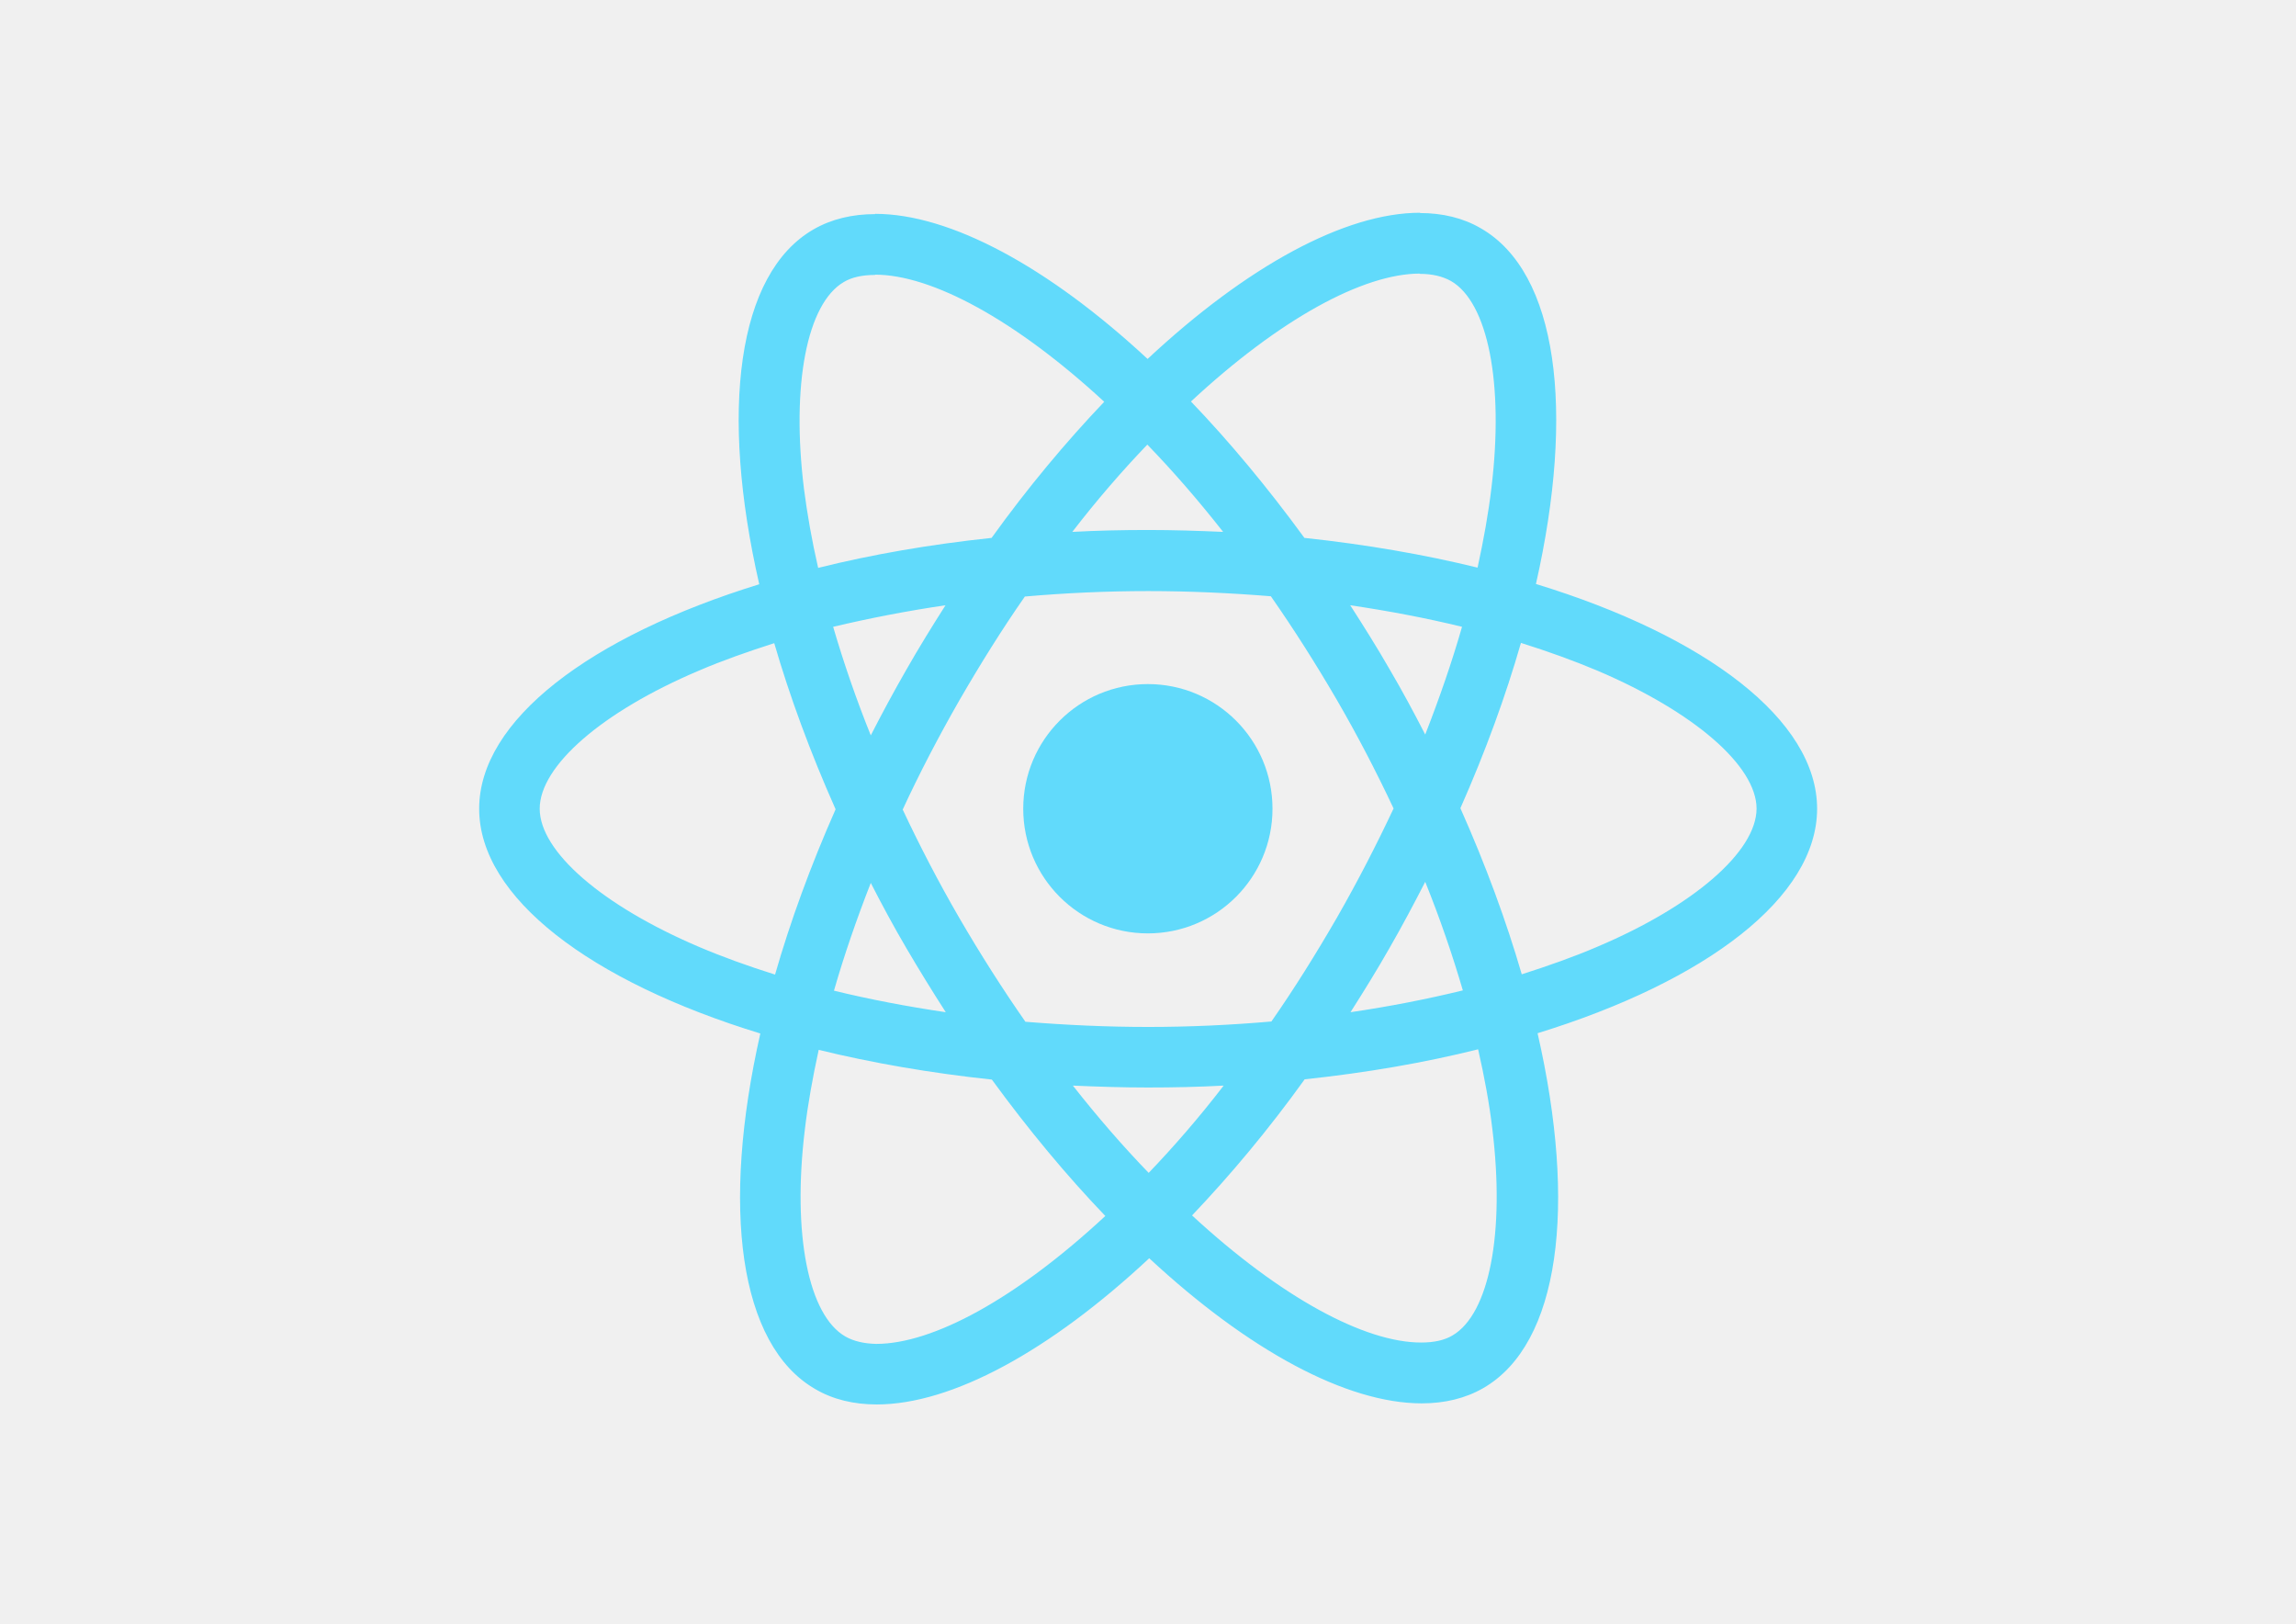
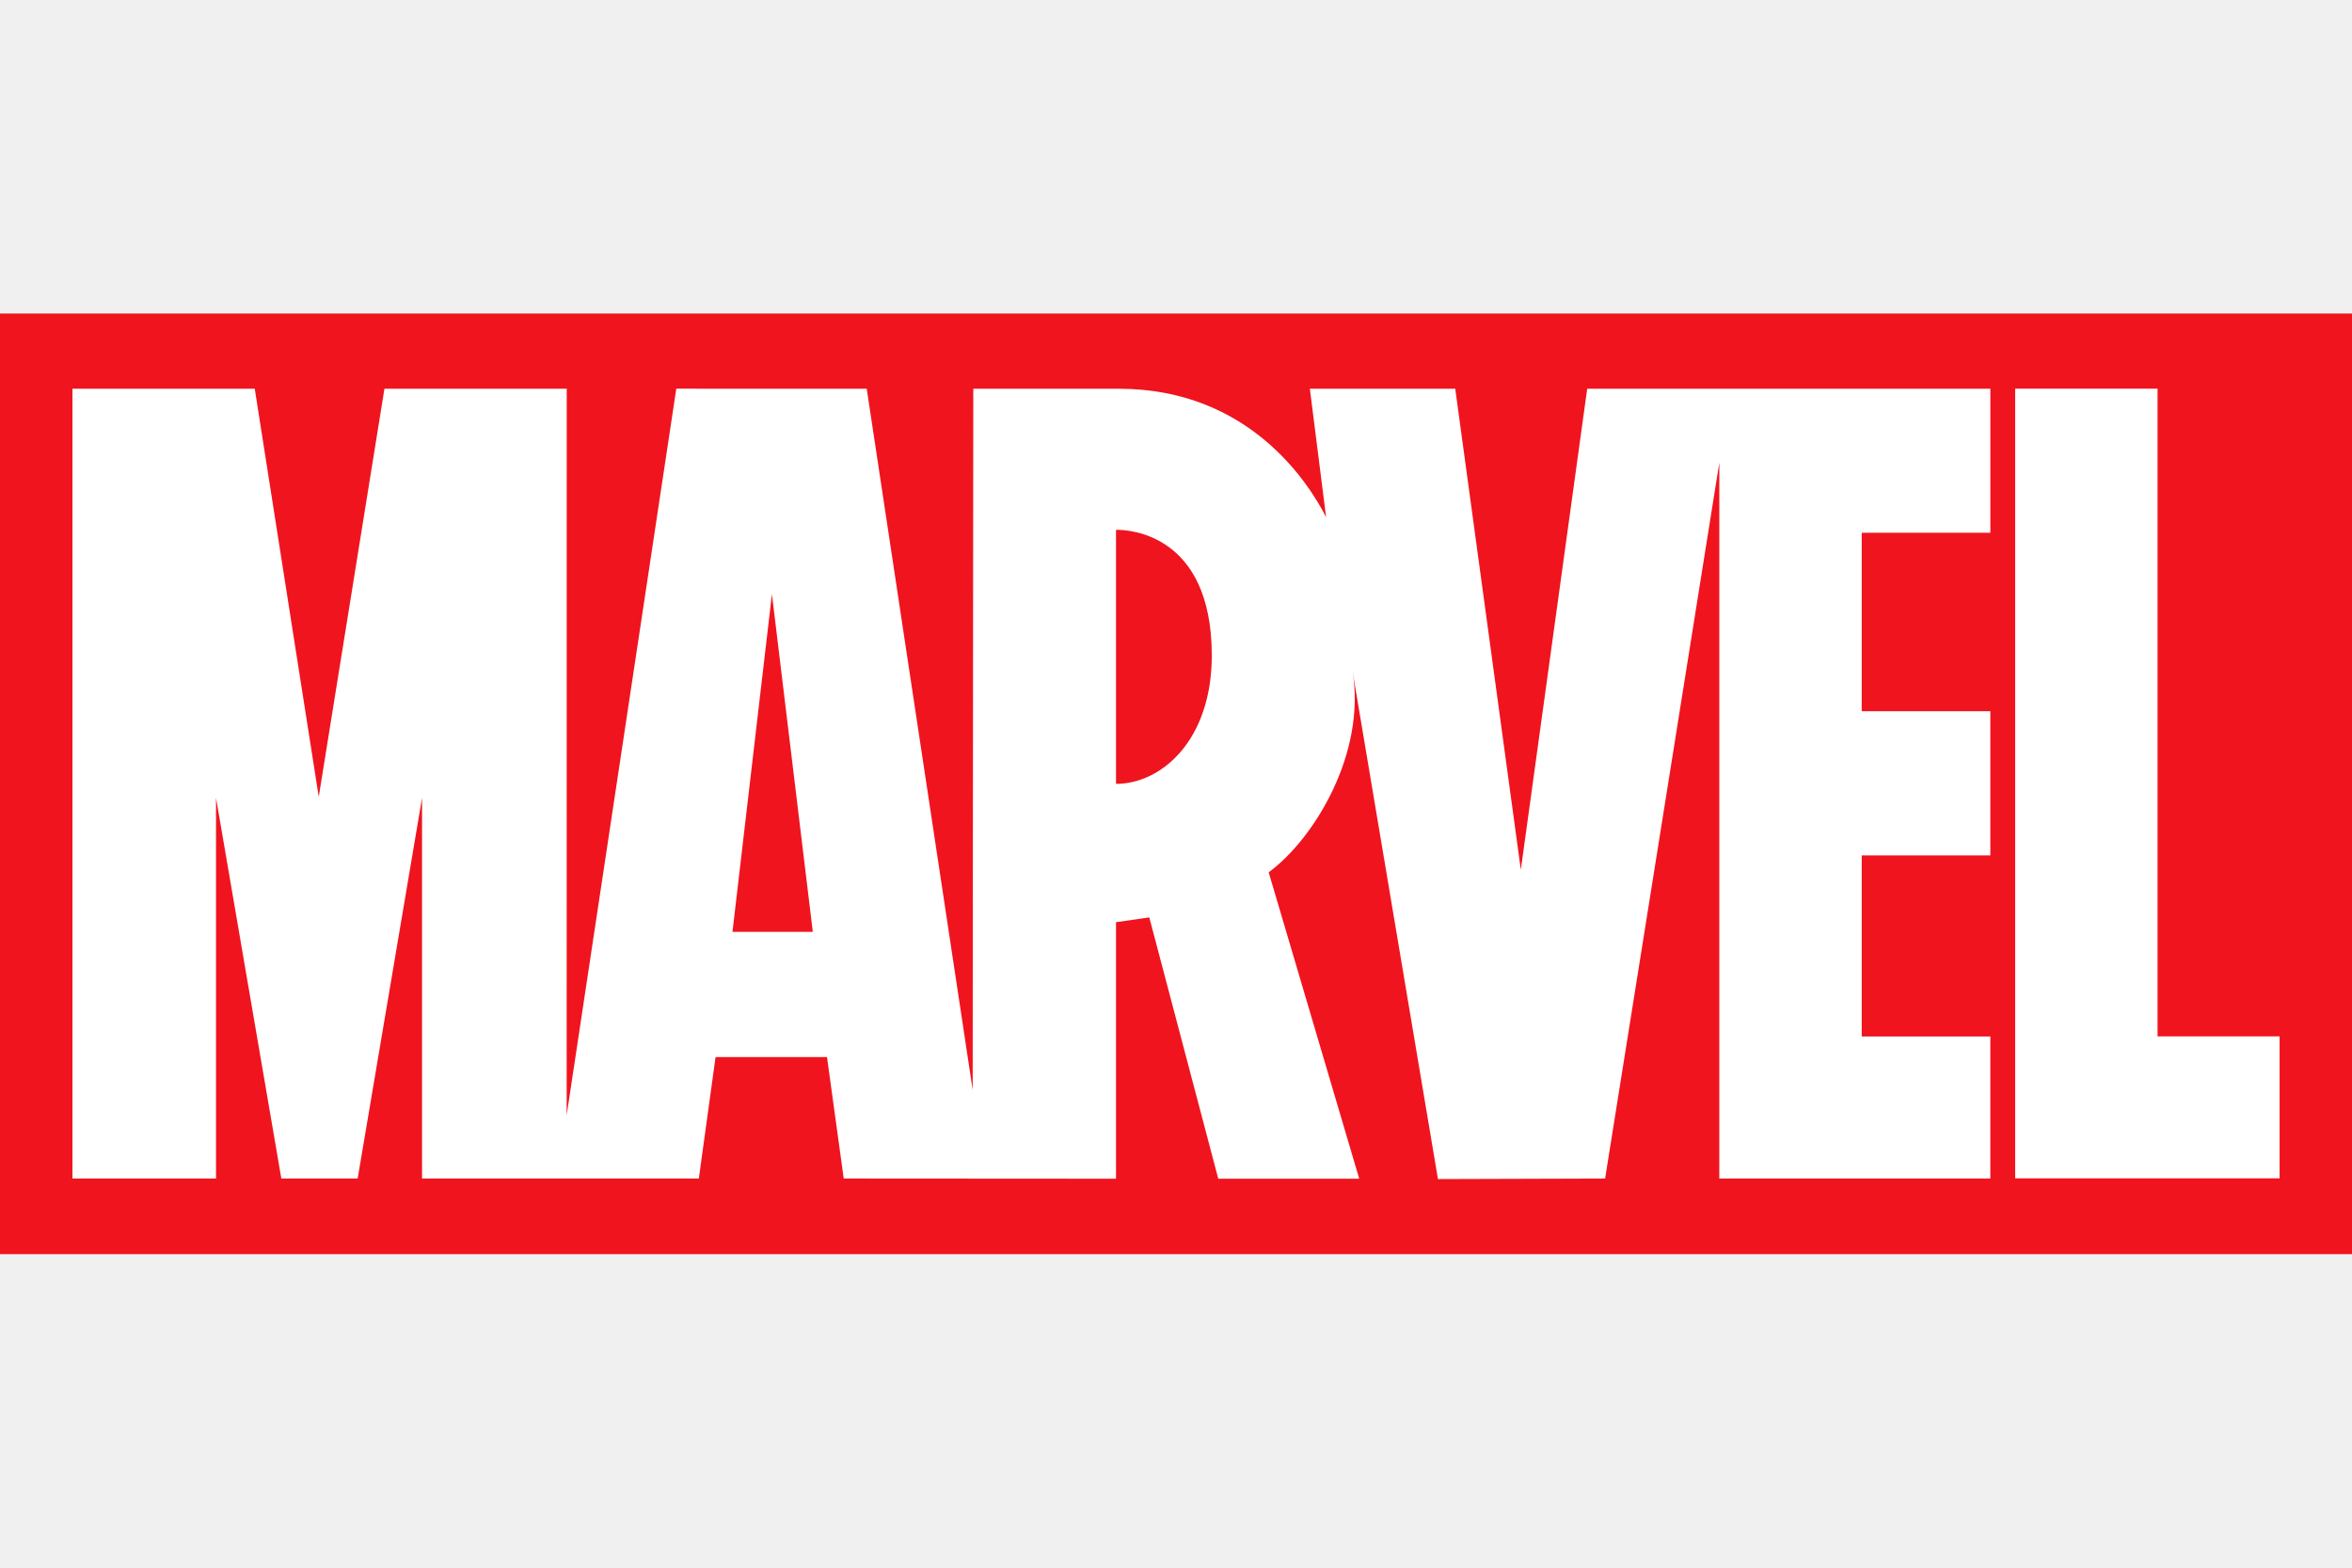
- <svg xmlns="http://www.w3.org/2000/svg" viewBox="0 0 841.9 595.3">
-   <g fill="#61DAFB">
-     <path d="M666.3 296.5c0-32.5-40.7-63.3-103.1-82.4 14.4-63.6 8-114.2-20.2-130.4-6.5-3.8-14.1-5.6-22.4-5.6v22.3c4.6 0 8.3.9 11.4 2.6 13.6 7.8 19.5 37.5 14.9 75.7-1.1 9.4-2.9 19.3-5.1 29.4-19.6-4.8-41-8.5-63.5-10.9-13.5-18.5-27.5-35.3-41.6-50 32.6-30.3 63.2-46.9 84-46.9V78c-27.5 0-63.5 19.6-99.9 53.6-36.4-33.8-72.4-53.2-99.9-53.2v22.3c20.7 0 51.4 16.5 84 46.6-14 14.7-28 31.4-41.3 49.9-22.6 2.4-44 6.1-63.6 11-2.3-10-4-19.7-5.2-29-4.7-38.2 1.1-67.9 14.6-75.8 3-1.8 6.9-2.6 11.5-2.6V78.5c-8.4 0-16 1.8-22.6 5.6-28.1 16.2-34.4 66.7-19.9 130.1-62.2 19.2-102.7 49.9-102.7 82.3 0 32.5 40.7 63.3 103.1 82.4-14.4 63.6-8 114.2 20.2 130.4 6.5 3.8 14.1 5.6 22.5 5.6 27.5 0 63.5-19.6 99.9-53.6 36.4 33.8 72.4 53.2 99.9 53.2 8.4 0 16-1.8 22.6-5.6 28.1-16.2 34.4-66.7 19.9-130.1 62-19.1 102.5-49.9 102.5-82.3zm-130.2-66.7c-3.7 12.9-8.3 26.2-13.5 39.5-4.1-8-8.4-16-13.1-24-4.6-8-9.5-15.8-14.4-23.4 14.2 2.1 27.9 4.7 41 7.9zm-45.8 106.5c-7.8 13.5-15.8 26.3-24.1 38.2-14.9 1.3-30 2-45.2 2-15.1 0-30.2-.7-45-1.9-8.3-11.9-16.4-24.6-24.2-38-7.6-13.1-14.5-26.4-20.8-39.8 6.2-13.4 13.2-26.8 20.7-39.9 7.8-13.5 15.8-26.3 24.1-38.2 14.9-1.3 30-2 45.2-2 15.1 0 30.2.7 45 1.9 8.3 11.9 16.4 24.6 24.2 38 7.6 13.1 14.5 26.4 20.8 39.8-6.3 13.4-13.2 26.8-20.7 39.9zm32.3-13c5.4 13.4 10 26.8 13.8 39.8-13.1 3.2-26.9 5.9-41.2 8 4.9-7.7 9.8-15.6 14.4-23.7 4.6-8 8.9-16.1 13-24.1zM421.2 430c-9.3-9.6-18.6-20.3-27.8-32 9 .4 18.2.7 27.5.7 9.4 0 18.7-.2 27.8-.7-9 11.7-18.3 22.4-27.5 32zm-74.4-58.9c-14.2-2.1-27.9-4.7-41-7.9 3.7-12.9 8.3-26.2 13.5-39.5 4.1 8 8.4 16 13.1 24 4.7 8 9.5 15.8 14.4 23.4zM420.7 163c9.3 9.6 18.6 20.3 27.8 32-9-.4-18.2-.7-27.5-.7-9.4 0-18.7.2-27.8.7 9-11.7 18.3-22.4 27.5-32zm-74 58.9c-4.9 7.7-9.8 15.6-14.4 23.7-4.6 8-8.9 16-13 24-5.4-13.4-10-26.8-13.8-39.8 13.1-3.1 26.9-5.8 41.2-7.9zm-90.5 125.2c-35.4-15.1-58.3-34.9-58.3-50.6 0-15.7 22.9-35.6 58.3-50.6 8.6-3.7 18-7 27.7-10.1 5.7 19.6 13.2 40 22.5 60.9-9.2 20.8-16.6 41.1-22.2 60.6-9.9-3.1-19.3-6.5-28-10.2zM310 490c-13.6-7.8-19.5-37.5-14.9-75.7 1.1-9.4 2.9-19.3 5.1-29.4 19.6 4.8 41 8.5 63.5 10.9 13.5 18.5 27.5 35.3 41.6 50-32.6 30.3-63.2 46.9-84 46.9-4.5-.1-8.3-1-11.3-2.7zm237.2-76.2c4.7 38.2-1.1 67.9-14.6 75.8-3 1.8-6.9 2.6-11.5 2.6-20.7 0-51.4-16.5-84-46.6 14-14.7 28-31.4 41.3-49.9 22.6-2.4 44-6.1 63.6-11 2.3 10.1 4.1 19.8 5.2 29.1zm38.5-66.7c-8.6 3.7-18 7-27.7 10.1-5.7-19.6-13.2-40-22.5-60.9 9.2-20.8 16.6-41.1 22.2-60.6 9.9 3.1 19.3 6.5 28.1 10.2 35.4 15.1 58.3 34.9 58.3 50.6-.1 15.7-23 35.6-58.4 50.6zM320.8 78.4z" />
-     <circle cx="420.9" cy="296.5" r="45.7" />
-     <path d="M520.5 78.1z" />
-   </g>
+ <svg xmlns="http://www.w3.org/2000/svg" width="150" height="100" viewBox="0 0 500 200">
+   <path fill="#f0141e" d="M0 0h500v200H0z" />
+   <path d="M423.12 46.619V15.991h-85.706l-14.11 102.282-13.94-102.282h-30.908l3.454 27.312c-3.563-7-16.211-27.312-44.061-27.312-.185-.012-30.945 0-30.945 0l-.128 149.084-22.523-149.084-40.484-.012-23.304 154.467.013-154.455H81.726l-13.965 86.768-13.604-86.768H15.399v167.932h30.523v-80.944l13.886 80.944h16.224l13.69-80.944v80.944h58.838l3.558-25.83h23.688l3.558 25.83 57.771.037h.042v-.037H237.249v-54.504l7.074-1.024 14.661 55.565h29.883l-.012-.037H288.94l-19.238-65.11c9.741-7.179 20.752-25.379 17.822-42.798v-.006c.036.226 18.164 108.026 18.164 108.026l35.534-.11 24.279-152.203v152.203h57.617v-30.199h-27.344v-38.507h27.344v-30.66h-27.344v-37.94h27.346zM155.713 131.47l8.387-71.802 8.69 71.802h-17.077zm88.708-33.155c-2.344 1.123-4.784 1.685-7.172 1.691v-54.01c.037 0 .093-.006.153-.006 2.38-.018 20.203.714 20.203 26.709 0 13.598-6.06 22.174-13.184 25.616zm240.186 55.383v30.188h-56.214V15.967h30.272v137.731h25.942z" fill="#fff" />
</svg>
